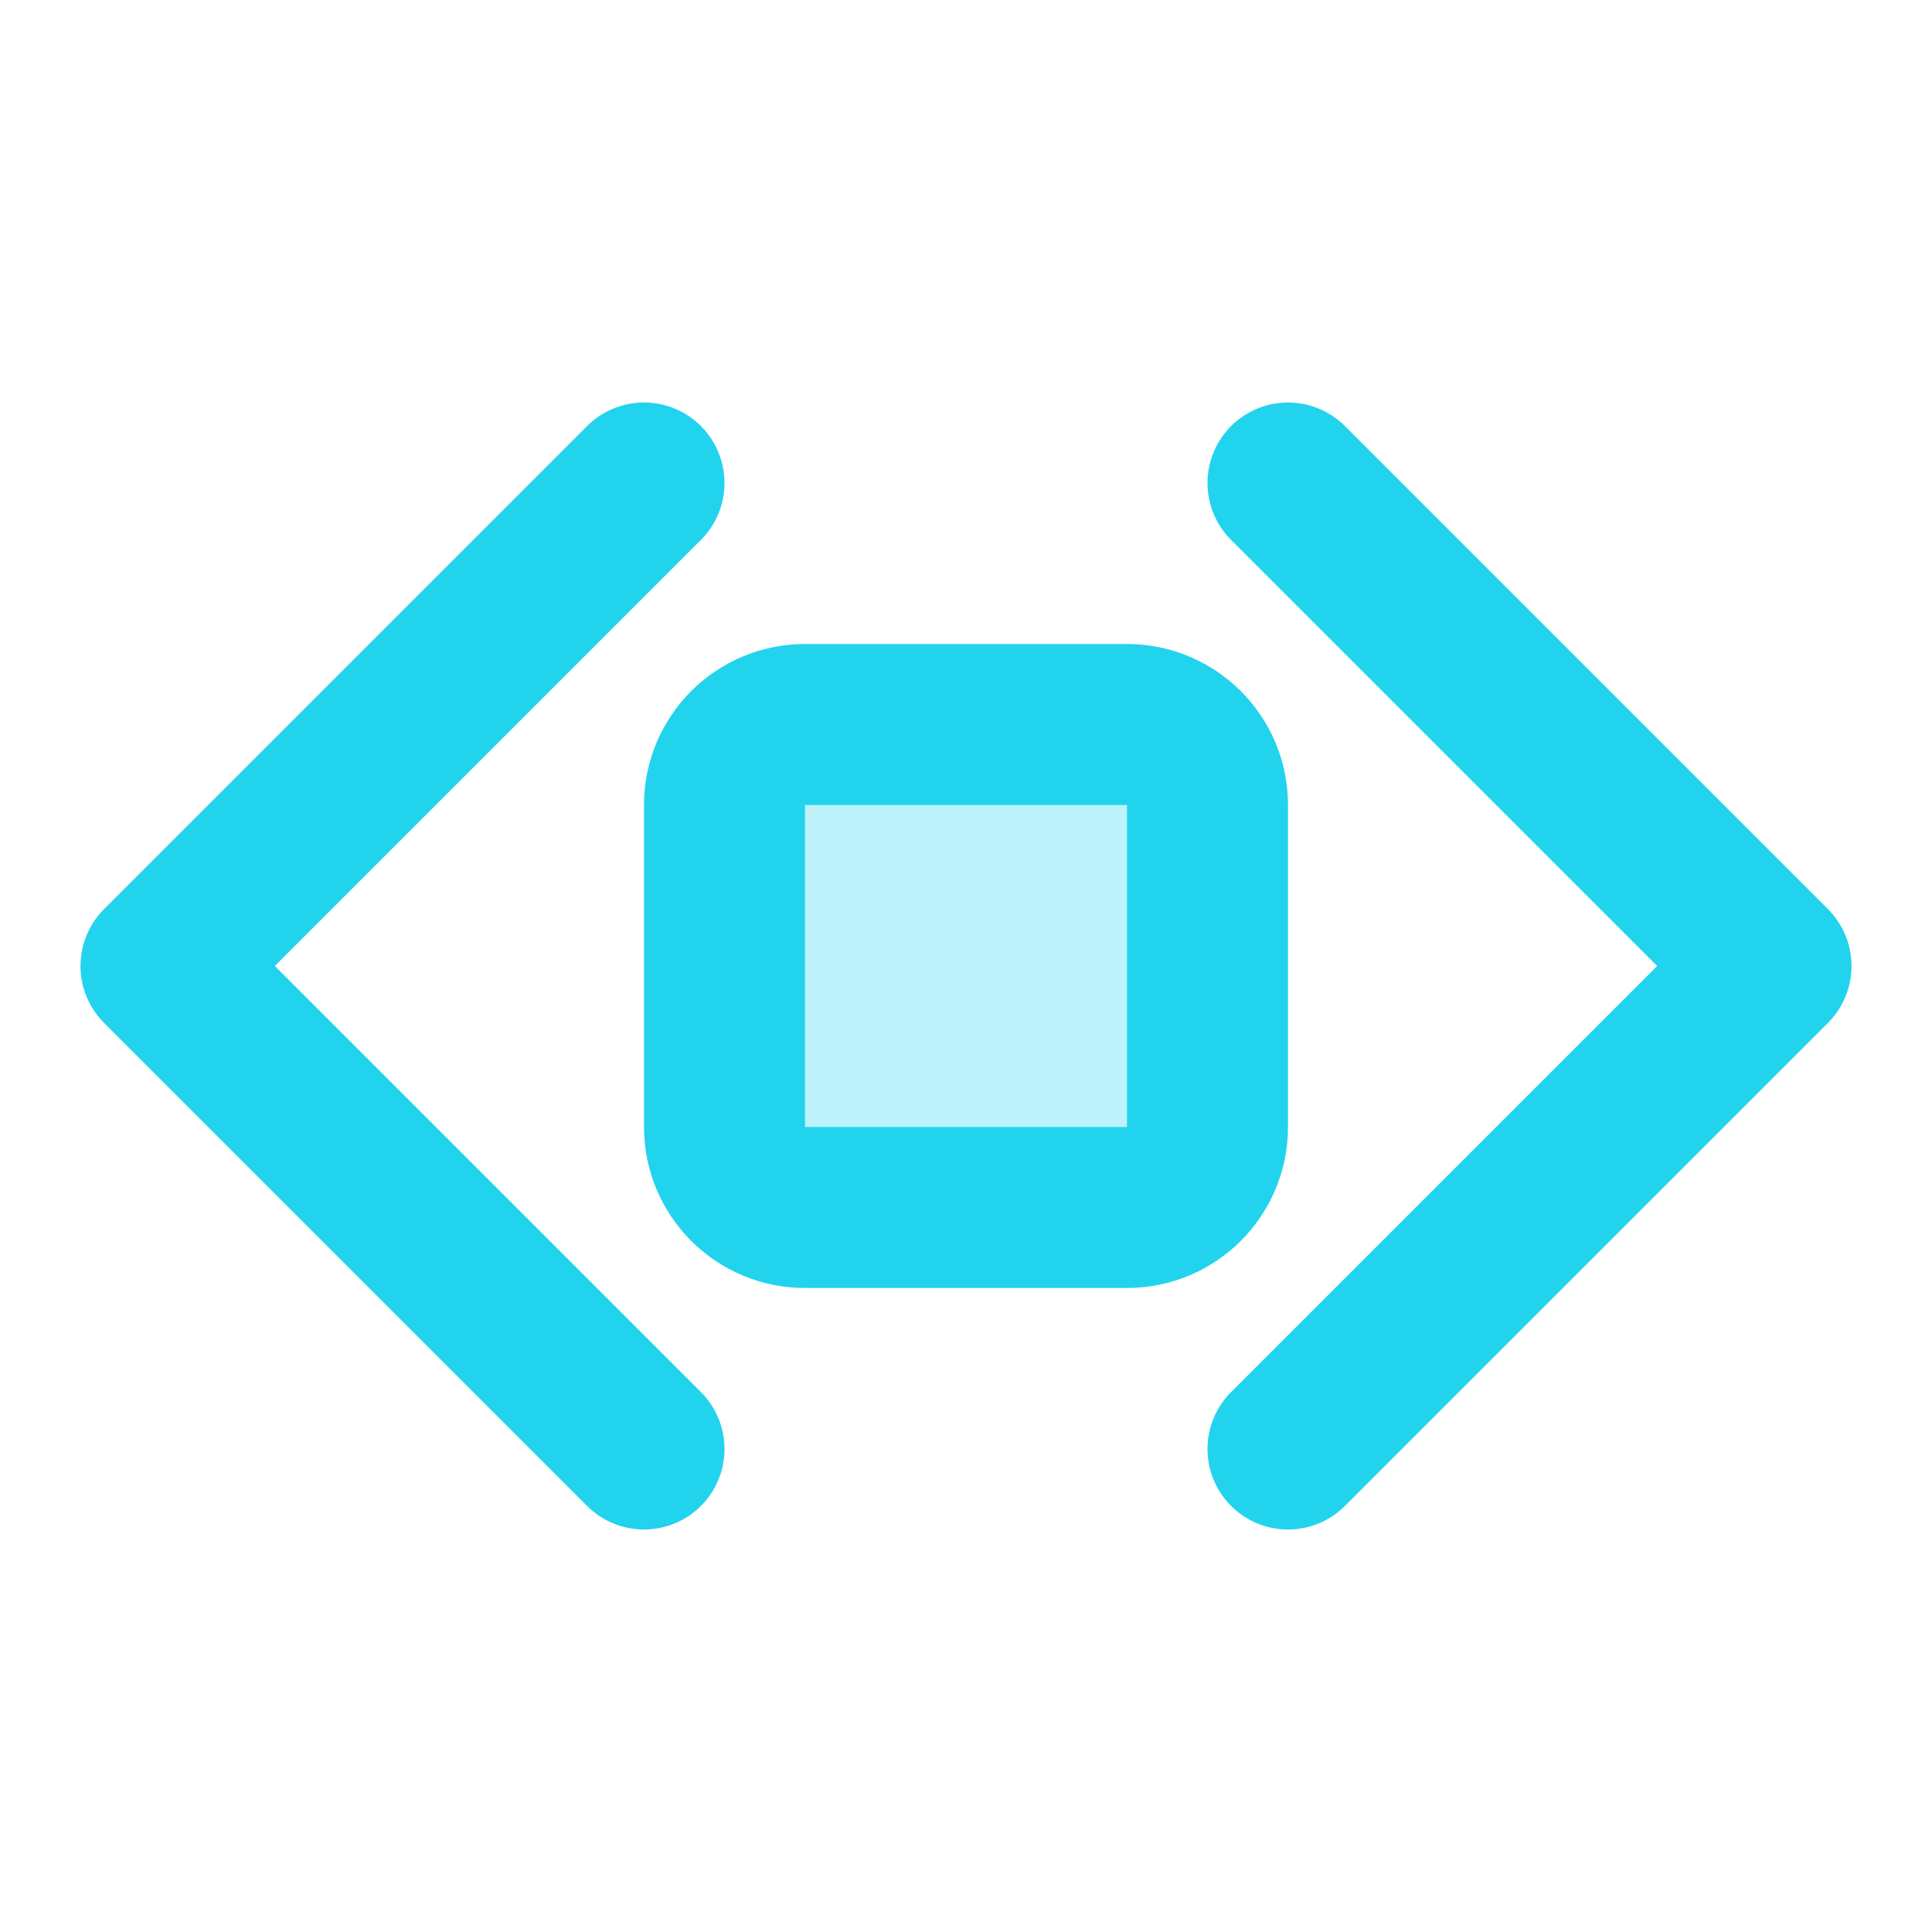
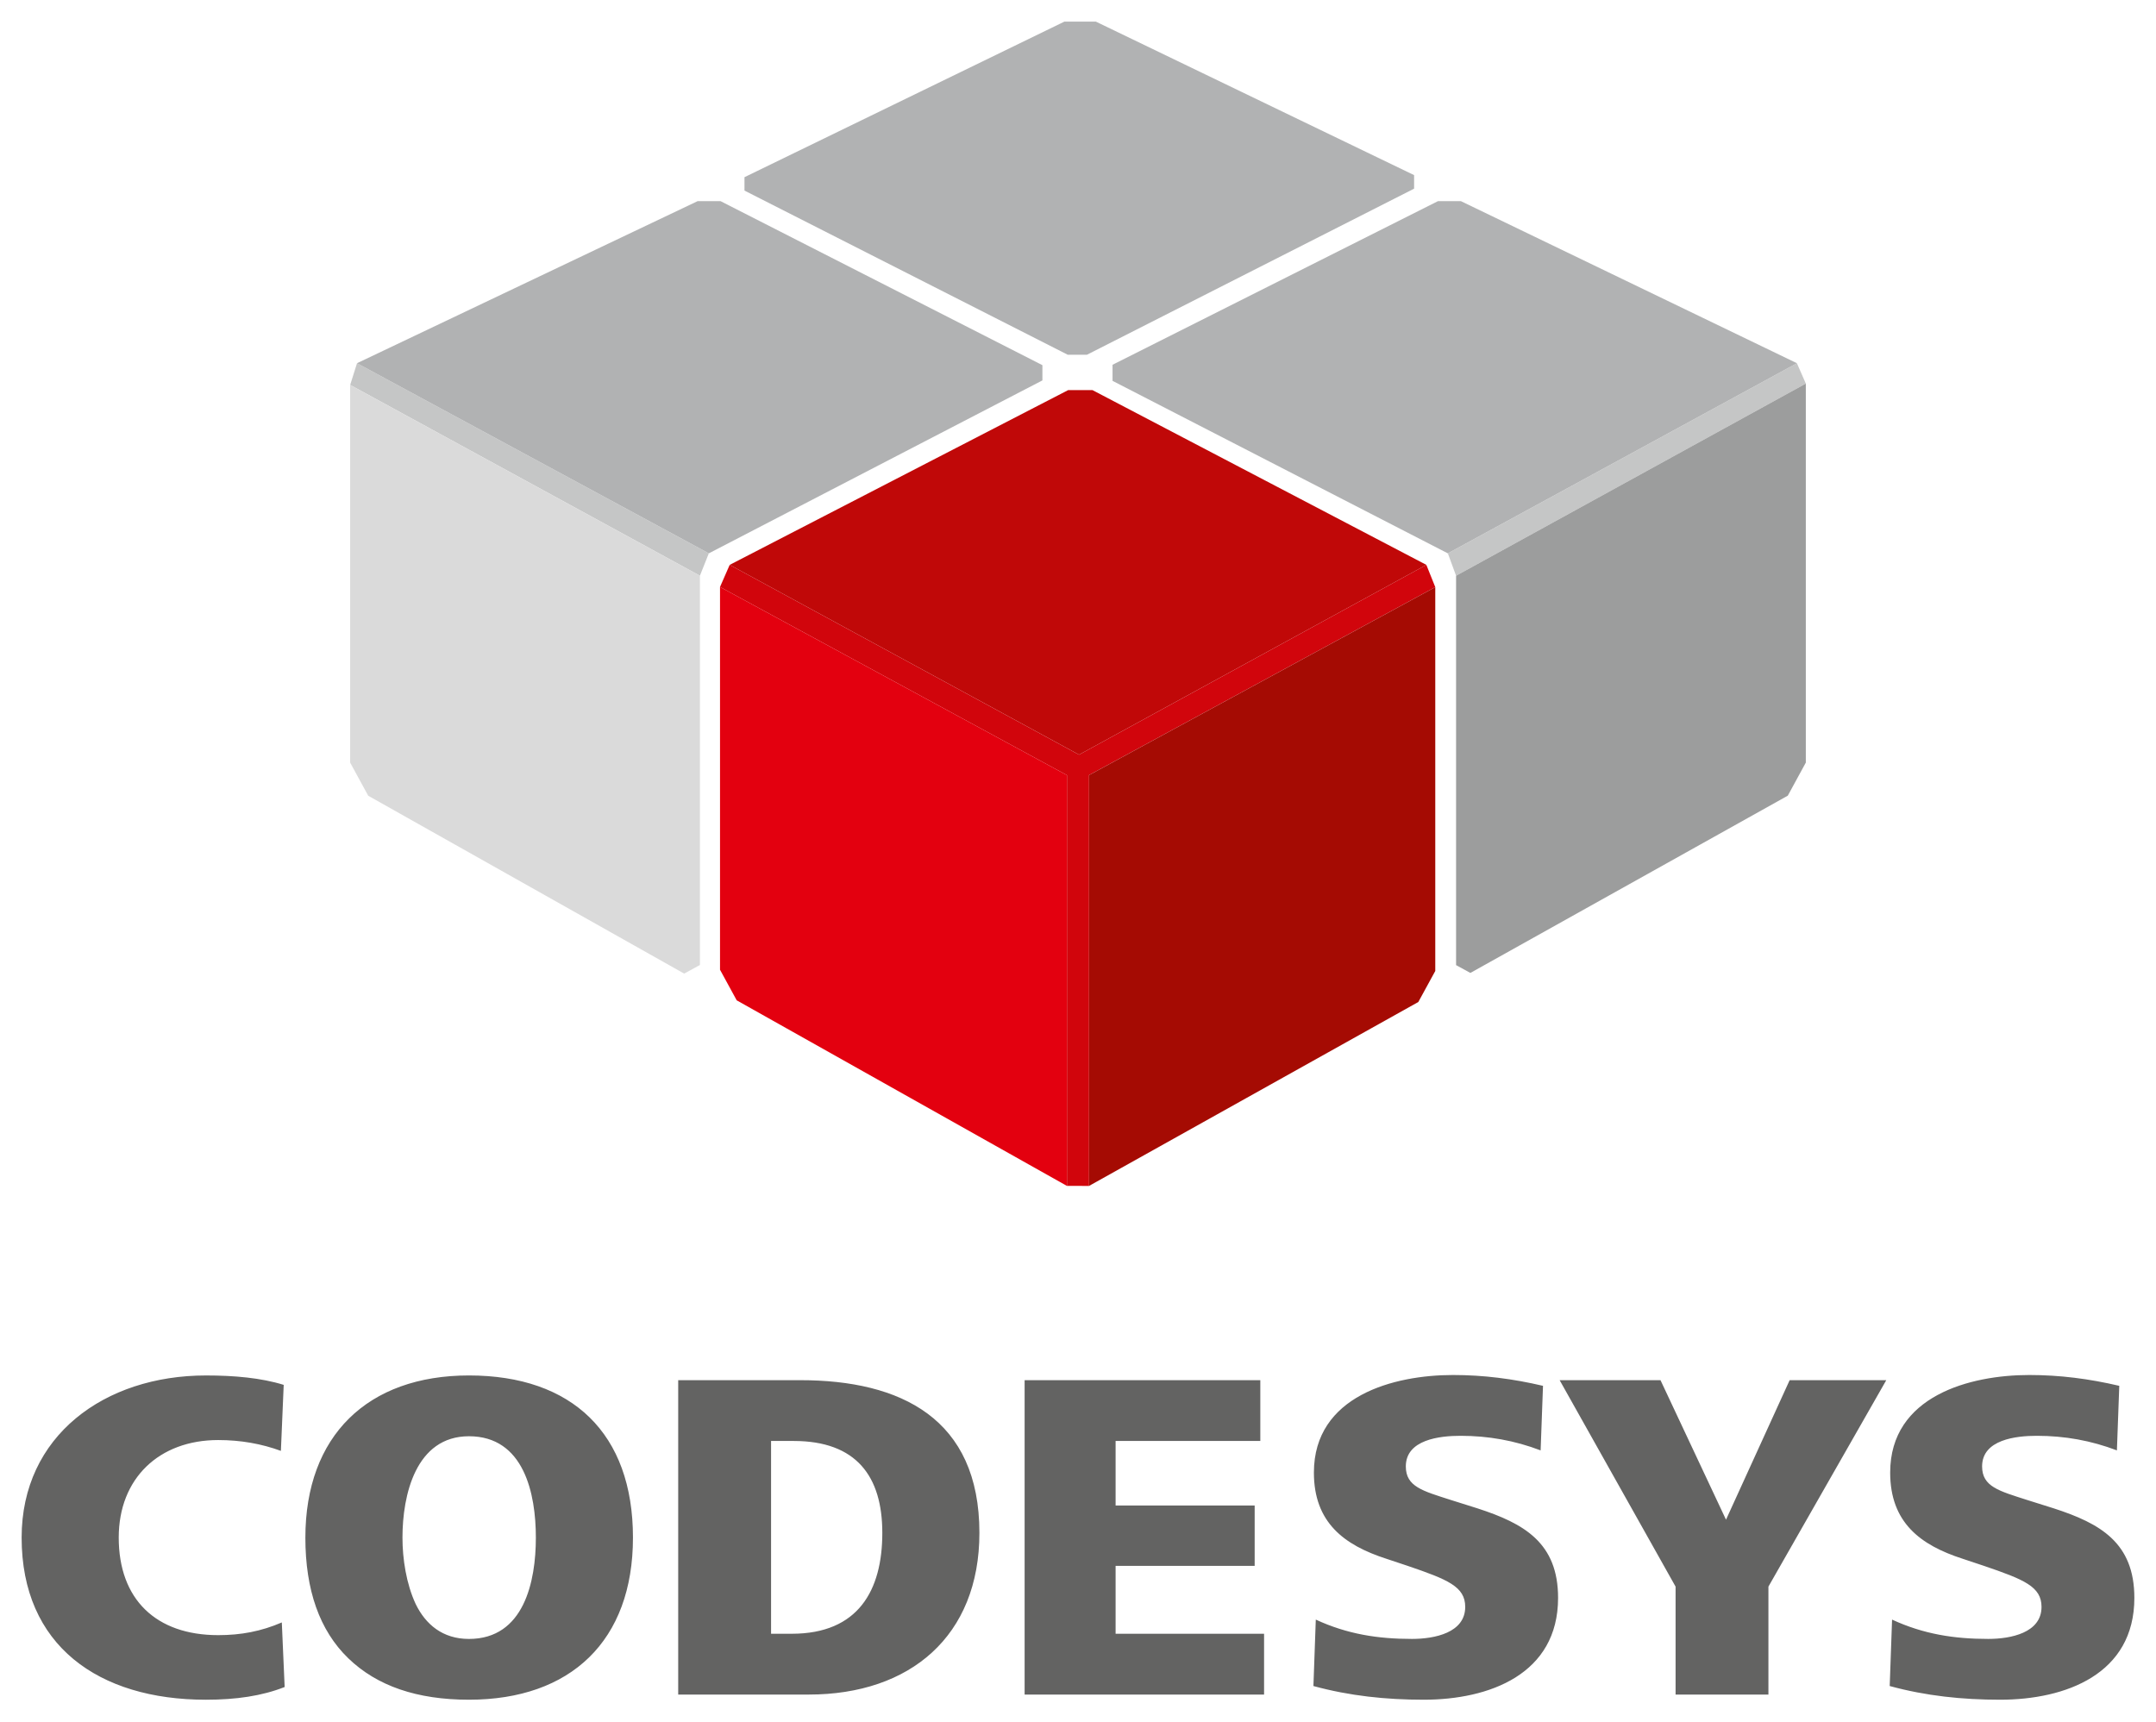
- <svg xmlns="http://www.w3.org/2000/svg" viewBox="0 0 24 24" fill="none" stroke="#22d3ee" stroke-width="2" stroke-linecap="round" stroke-linejoin="round">
-   <path d="M16 18l6-6-6-6" />
-   <path d="M8 6L2 12l6 6" />
-   <rect x="9" y="9" width="6" height="6" rx="1" fill="#22d3ee" fill-opacity="0.3" />
+ <svg xmlns="http://www.w3.org/2000/svg" version="1.1" width="498.22" height="397.832" id="svg3575">
+   <defs id="defs3577" />
+   <g transform="translate(-100.8898,-333.4463)" id="layer1">
+     <path d="m 538.12,707.76 c 7.299,3.376 14.38,4.463 22.226,4.463 5.222,0 12.309,-1.415 12.309,-7.403 0,-4.682 -4.038,-6.322 -13.293,-9.479 l -4.901,-1.634 c -9.807,-3.158 -16.779,-8.392 -16.779,-19.93 0,-17.756 18.522,-22.548 32.136,-22.548 7.081,0 13.833,0.868 20.805,2.502 l -0.547,14.92 c -5.988,-2.283 -12.091,-3.37 -18.509,-3.37 -4.797,0 -12.643,0.868 -12.643,7.075 0,4.688 3.923,5.666 10.348,7.737 l 6.212,1.955 c 10.779,3.492 18.625,7.955 18.625,20.696 0,17.653 -15.904,23.531 -31.043,23.531 -8.714,0 -17.101,-0.874 -25.493,-3.164 l 0.547,-15.352 z m -50.028,17.322 0,-24.946 -26.793,-47.713 23.307,0 15.139,32.246 14.708,-32.246 22.329,0 -27.236,47.713 0,24.946 -21.455,0 z m -83.141,-17.322 c 7.299,3.376 14.38,4.463 22.22,4.463 5.229,0 12.309,-1.415 12.309,-7.403 0,-4.682 -4.032,-6.322 -13.293,-9.479 l -4.901,-1.634 c -9.801,-3.158 -16.773,-8.392 -16.773,-19.93 0,-17.756 18.522,-22.548 32.136,-22.548 7.075,0 13.833,0.868 20.805,2.502 l -0.547,14.92 c -5.994,-2.283 -12.091,-3.37 -18.522,-3.37 -4.785,0 -12.631,0.868 -12.631,7.075 0,4.688 3.923,5.666 10.348,7.737 l 6.206,1.955 c 10.785,3.492 18.631,7.955 18.631,20.696 0,17.653 -15.904,23.531 -31.043,23.531 -8.72,0 -17.107,-0.874 -25.493,-3.164 l 0.547,-15.352 z m -67.287,17.322 0,-72.659 54.466,0 0,14.052 -33.442,0 0,14.92 32.136,0 0,13.949 -32.136,0 0,15.686 34.31,0 0,14.052 -55.334,0 z m -80.051,0 0,-72.659 28.207,0 c 23.204,0 41.397,8.83 41.397,35.294 0,23.859 -16.014,37.365 -39.436,37.365 l -30.169,0 z m 21.461,-14.052 4.785,0 c 15.364,0 20.92,-10.02 20.92,-23.313 0,-13.068 -5.994,-21.242 -20.477,-21.242 l -5.229,0 0,44.555 z M 171.457,688.806 c 0,-23.525 14.38,-37.474 37.802,-37.474 23.847,0 37.899,13.402 37.899,37.474 0,23.853 -14.374,37.468 -37.899,37.468 -11.987,0 -21.248,-3.158 -27.892,-9.583 -6.643,-6.431 -9.911,-15.795 -9.911,-27.886 m 37.802,23.422 c 12.74,0 15.461,-13.293 15.461,-23.422 0,-10.129 -2.721,-23.422 -15.461,-23.422 -12.309,0 -15.364,13.615 -15.364,23.422 0,4.901 0.874,10.676 3.055,15.358 2.283,4.688 6.206,8.064 12.309,8.064 m -42.589,11.111 c -5.229,2.065 -11.222,2.939 -18.194,2.939 -24.837,0 -42.587,-12.528 -42.587,-37.474 0,-23.525 19.171,-37.468 42.587,-37.468 6.54,0 12.746,0.547 17.975,2.174 l -0.65,15.254 c -4.469,-1.634 -9.261,-2.502 -14.489,-2.502 -13.615,0 -22.985,8.817 -22.985,22.542 0,14.271 8.605,22.548 22.985,22.548 5.229,0 9.911,-0.868 14.702,-2.939 l 0.656,14.927 z" id="path110" style="fill:#636362;fill-opacity:1;fill-rule:nonzero;stroke:none" />
+     <path d="m 267.276,469.096 2.235,-5.107 80.724,43.881 80.262,-43.881 2.065,5.15 -80.007,43.444 0,94.946 -5.107,-0.006 0,-94.921 -80.171,-43.504 z" id="path114" style="fill:#d1050c;fill-opacity:1;fill-rule:nonzero;stroke:none" />
+     <path d="m 181.808,422.407 1.585,-5.016 81.294,43.942 -2.059,5.174 -80.821,-44.1 z" id="path118" style="fill:#c5c6c6;fill-opacity:1;fill-rule:nonzero;stroke:none" />
+     <path d="m 435.467,461.334 1.901,5.174 80.821,-44.415 -2.059,-4.7 -80.663,43.942 z" id="path122" style="fill:#c5c6c6;fill-opacity:1;fill-rule:nonzero;stroke:none" />
+     <path d="m 267.276,469.096 0,88.472 3.856,7.069 76.315,42.891 0,-94.928 -80.171,-43.504 z" id="path126" style="fill:#e3000f;fill-opacity:1;fill-rule:nonzero;stroke:none" />
+     <path d="m 438.486,379.935 -5.307,0 -75.198,37.814 0,3.716 77.481,39.867 80.669,-43.942 L 438.486,379.935 z" id="path130" style="fill:#b1b2b3;fill-opacity:1;fill-rule:nonzero;stroke:none" />
+     <path d="m 432.56,557.85 0,-88.709 -80.001,43.444 0,94.94 76.084,-42.502 3.917,-7.172 z" id="path134" style="fill:#a50b03;fill-opacity:1;fill-rule:nonzero;stroke:none" />
+     <path d="m 181.808,422.407 0,87.294 4.172,7.652 73.011,41.106 3.638,-1.986 0,-89.966 -80.821,-44.1 z" id="path138" style="fill:#dadada;fill-opacity:1;fill-rule:nonzero;stroke:none" />
+     <path d="m 437.368,466.509 0,89.99 3.304,1.804 73.351,-40.966 4.166,-7.645 0,-87.598 -80.821,44.415 z" id="path142" style="fill:#9c9d9d;fill-opacity:1;fill-rule:nonzero;stroke:none" />
+     <path d="m 353.34,423.603 -5.611,0 -78.216,40.389 80.724,43.875 80.262,-43.875 -77.159,-40.389 z" id="path146" style="fill:#c00808;fill-opacity:1;fill-rule:nonzero;stroke:none" />
+     <path d="m 354.137,338.446 -7.293,0 -73.916,35.95 0,3.097 74.706,37.942 4.427,0 75.604,-38.385 0,-3.133 -73.528,-35.47 z" id="path150" style="fill:#b1b2b3;fill-opacity:1;fill-rule:nonzero;stroke:none" />
+     <path d="m 267.404,379.935 -5.307,0 -78.708,37.456 81.301,43.942 77.086,-39.97 0,-3.522 -74.372,-37.905 z" id="path154" style="fill:#b1b2b3;fill-opacity:1;fill-rule:nonzero;stroke:none" />
+   </g>
</svg>
